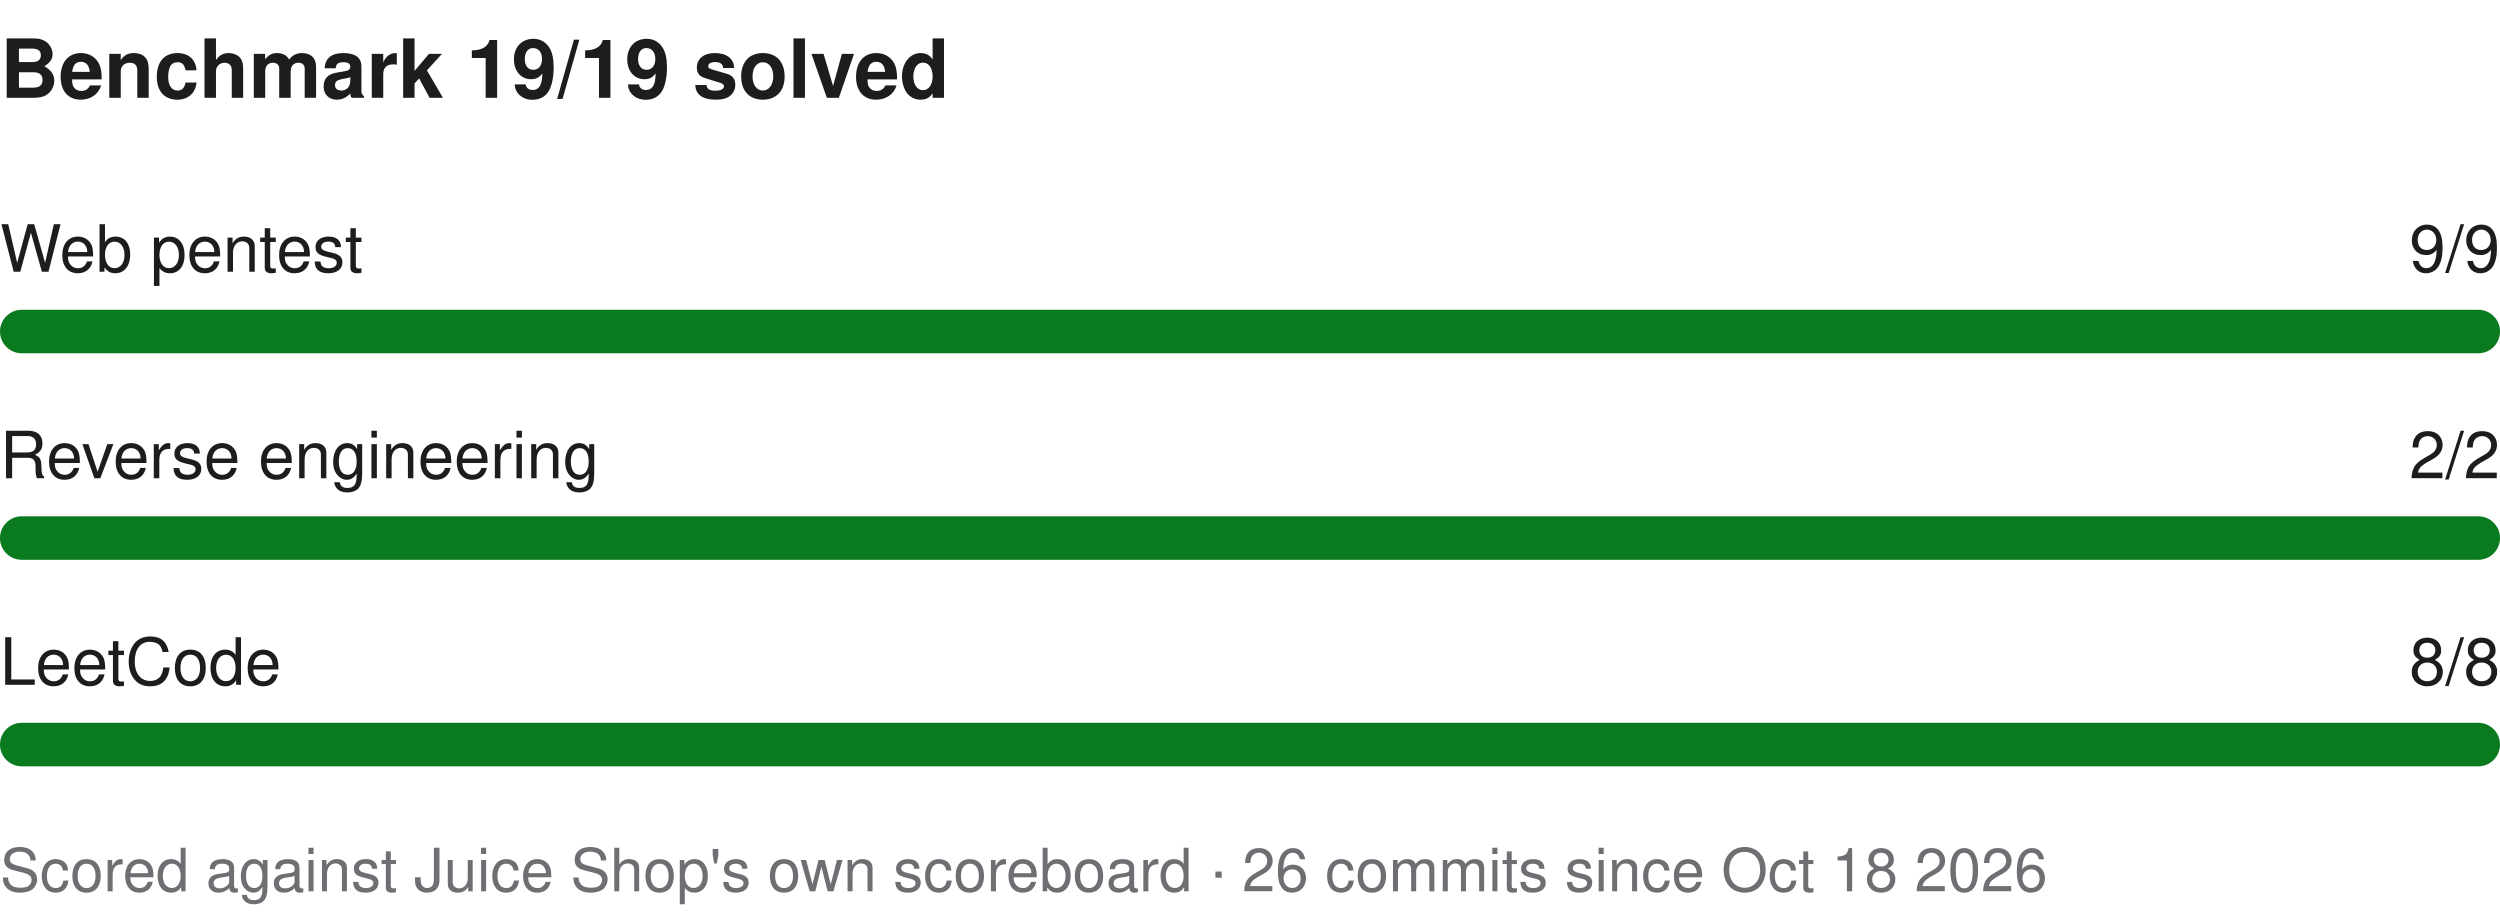
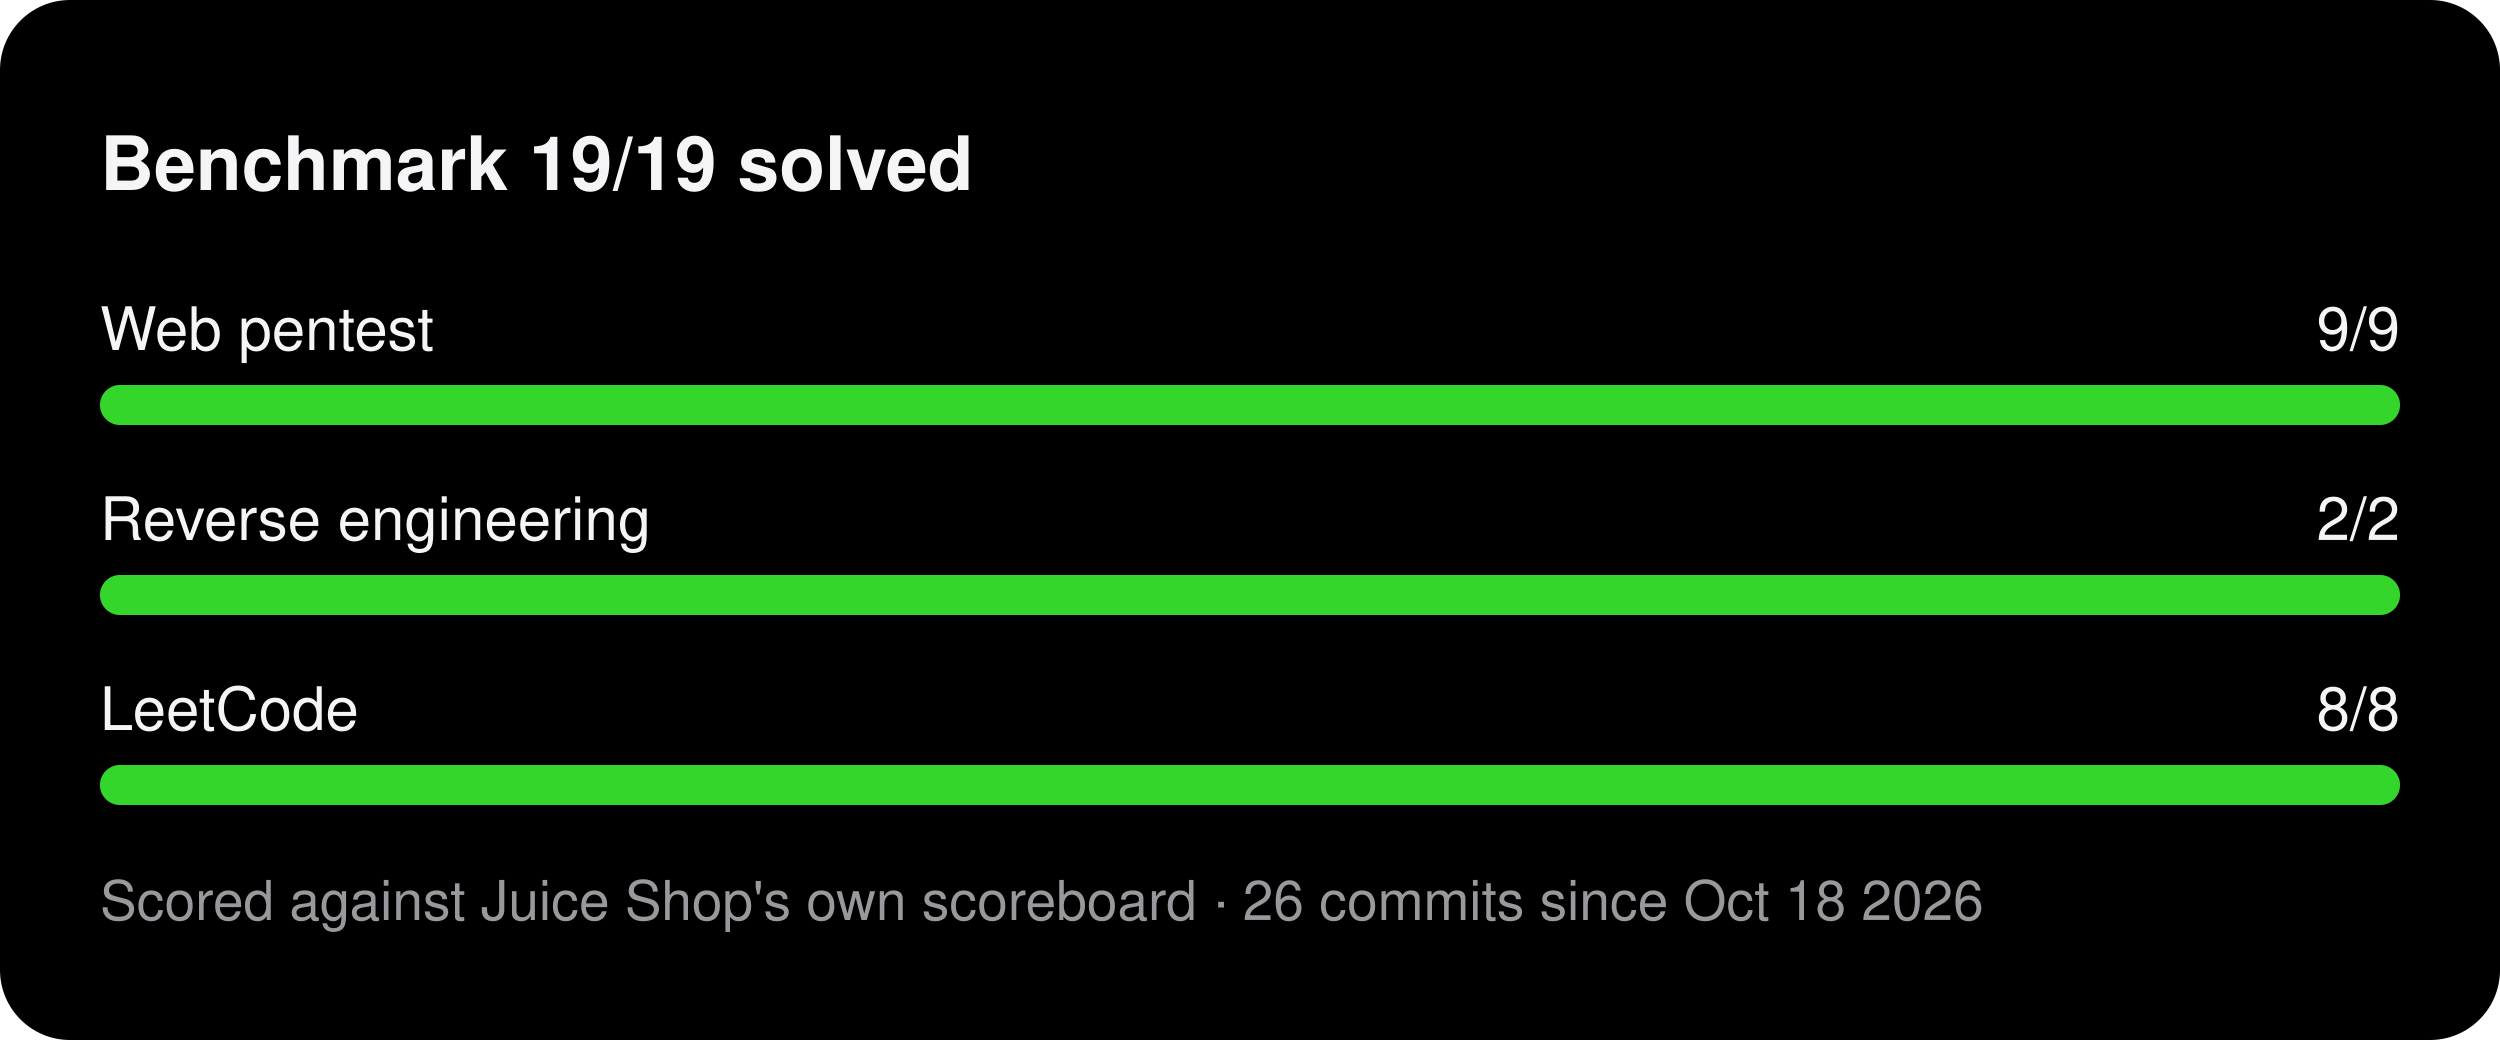
- <svg xmlns="http://www.w3.org/2000/svg" width="460" height="168" viewBox="0 0 460 168">
+ <svg xmlns="http://www.w3.org/2000/svg" width="500" height="208" viewBox="-20 -20 500 208">
  <style>
-   text { font-family: -apple-system, BlinkMacSystemFont, Helvetica, Arial, sans-serif; fill: #1d1d1f; }
-   .sub { fill: #6e6e73; } .track { fill: #e8e8ed; } .bar { fill: #0a7a1f; }
-   @media (prefers-color-scheme: dark) { text { fill: #f5f5f7; } .sub { fill: #98989d; } .track { fill: #2c2c2e; } .bar { fill: #35d62c; } }
+   text { font-family: -apple-system, BlinkMacSystemFont, Helvetica, Arial, sans-serif; fill: #f5f5f7; }
+   .sub { fill: #98989d; } .track { fill: #2c2c2e; } .bar { fill: #35d62c; }
</style>
+   <rect x="-20" y="-20" width="500" height="208" rx="14" fill="#000" />
  <text x="0" y="18" font-size="15" font-weight="700">Benchmark 19/19 solved</text>
  <text x="0" y="50" font-size="12">Web pentest</text>
  <text x="460" y="50" font-size="12" text-anchor="end">9/9</text>
  <rect class="track" x="0" y="57" width="460" height="8" rx="4" />
  <rect class="bar" x="0" y="57" width="460" height="8" rx="4" />
  <text x="0" y="88" font-size="12">Reverse engineering</text>
  <text x="460" y="88" font-size="12" text-anchor="end">2/2</text>
  <rect class="track" x="0" y="95" width="460" height="8" rx="4" />
  <rect class="bar" x="0" y="95" width="460" height="8" rx="4" />
  <text x="0" y="126" font-size="12">LeetCode</text>
  <text x="460" y="126" font-size="12" text-anchor="end">8/8</text>
  <rect class="track" x="0" y="133" width="460" height="8" rx="4" />
  <rect class="bar" x="0" y="133" width="460" height="8" rx="4" />
  <text class="sub" x="0" y="164" font-size="11">Scored against Juice Shop's own scoreboard · 26 commits since Oct 18 2026</text>
</svg>
